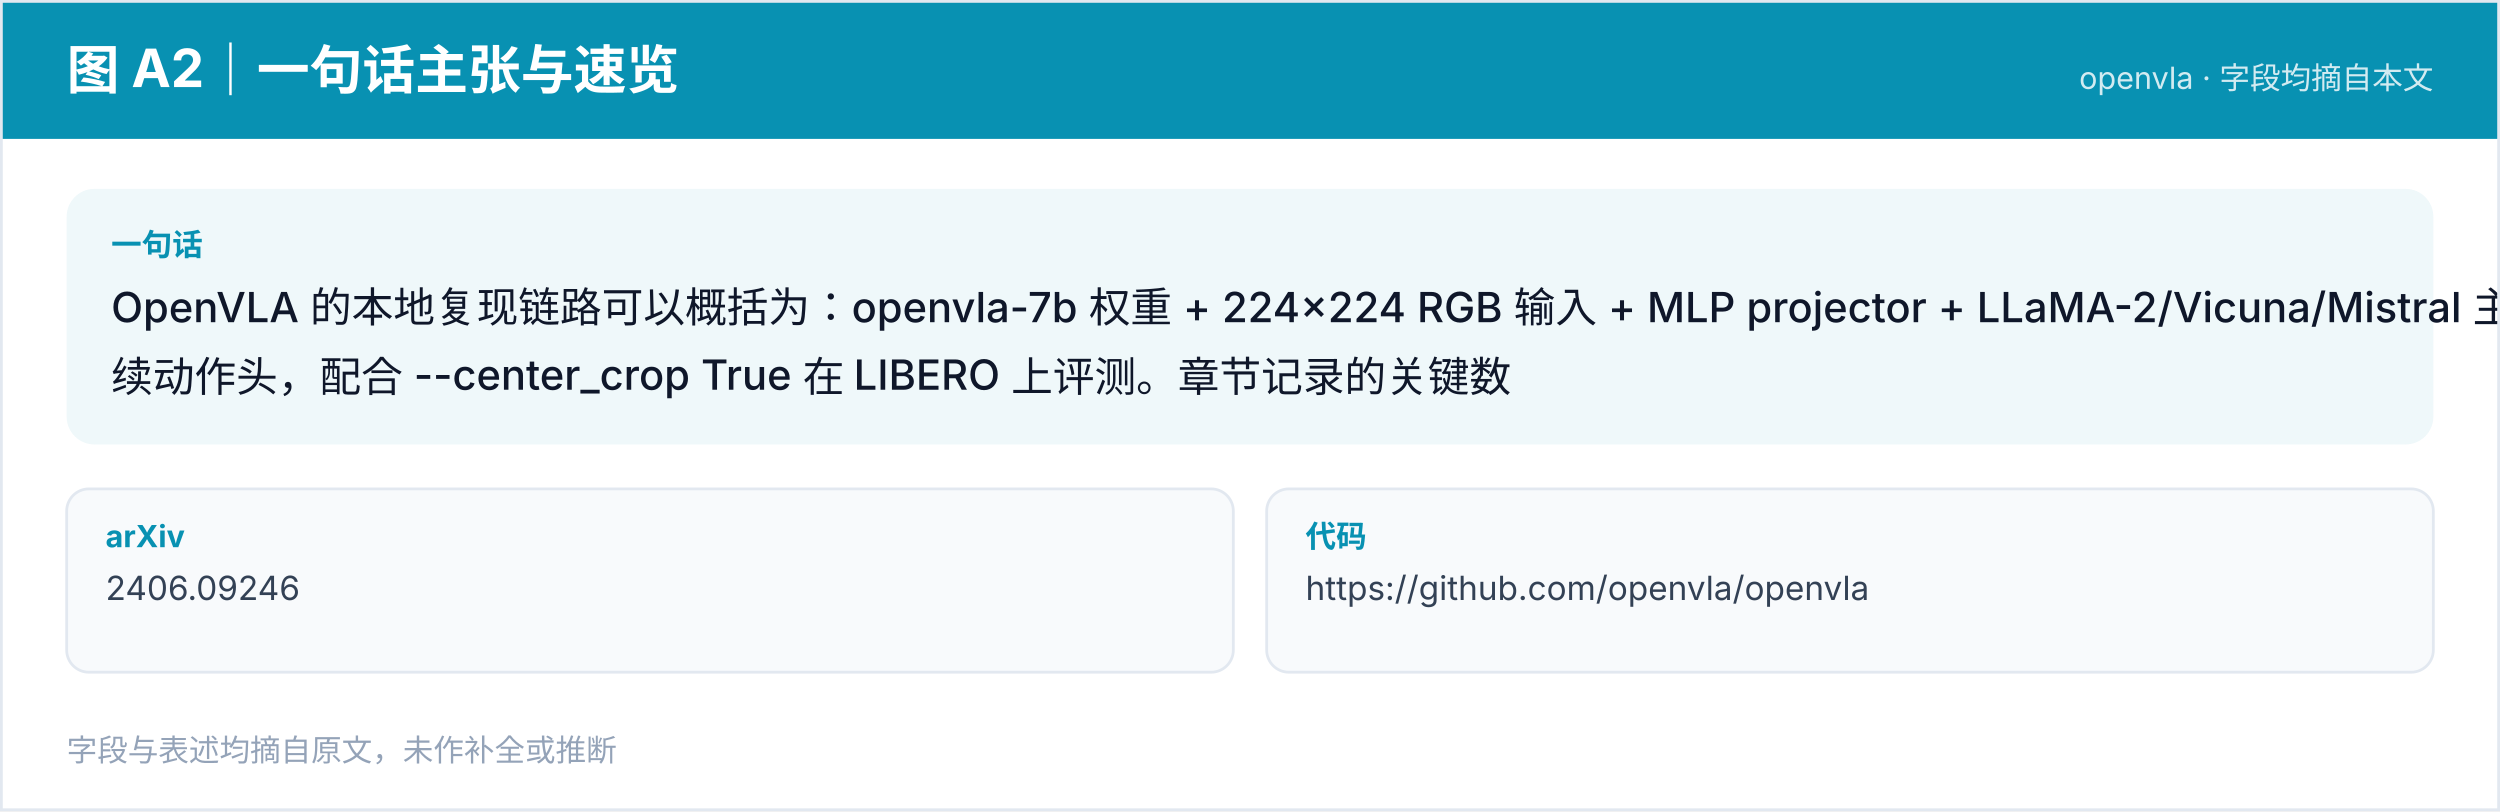
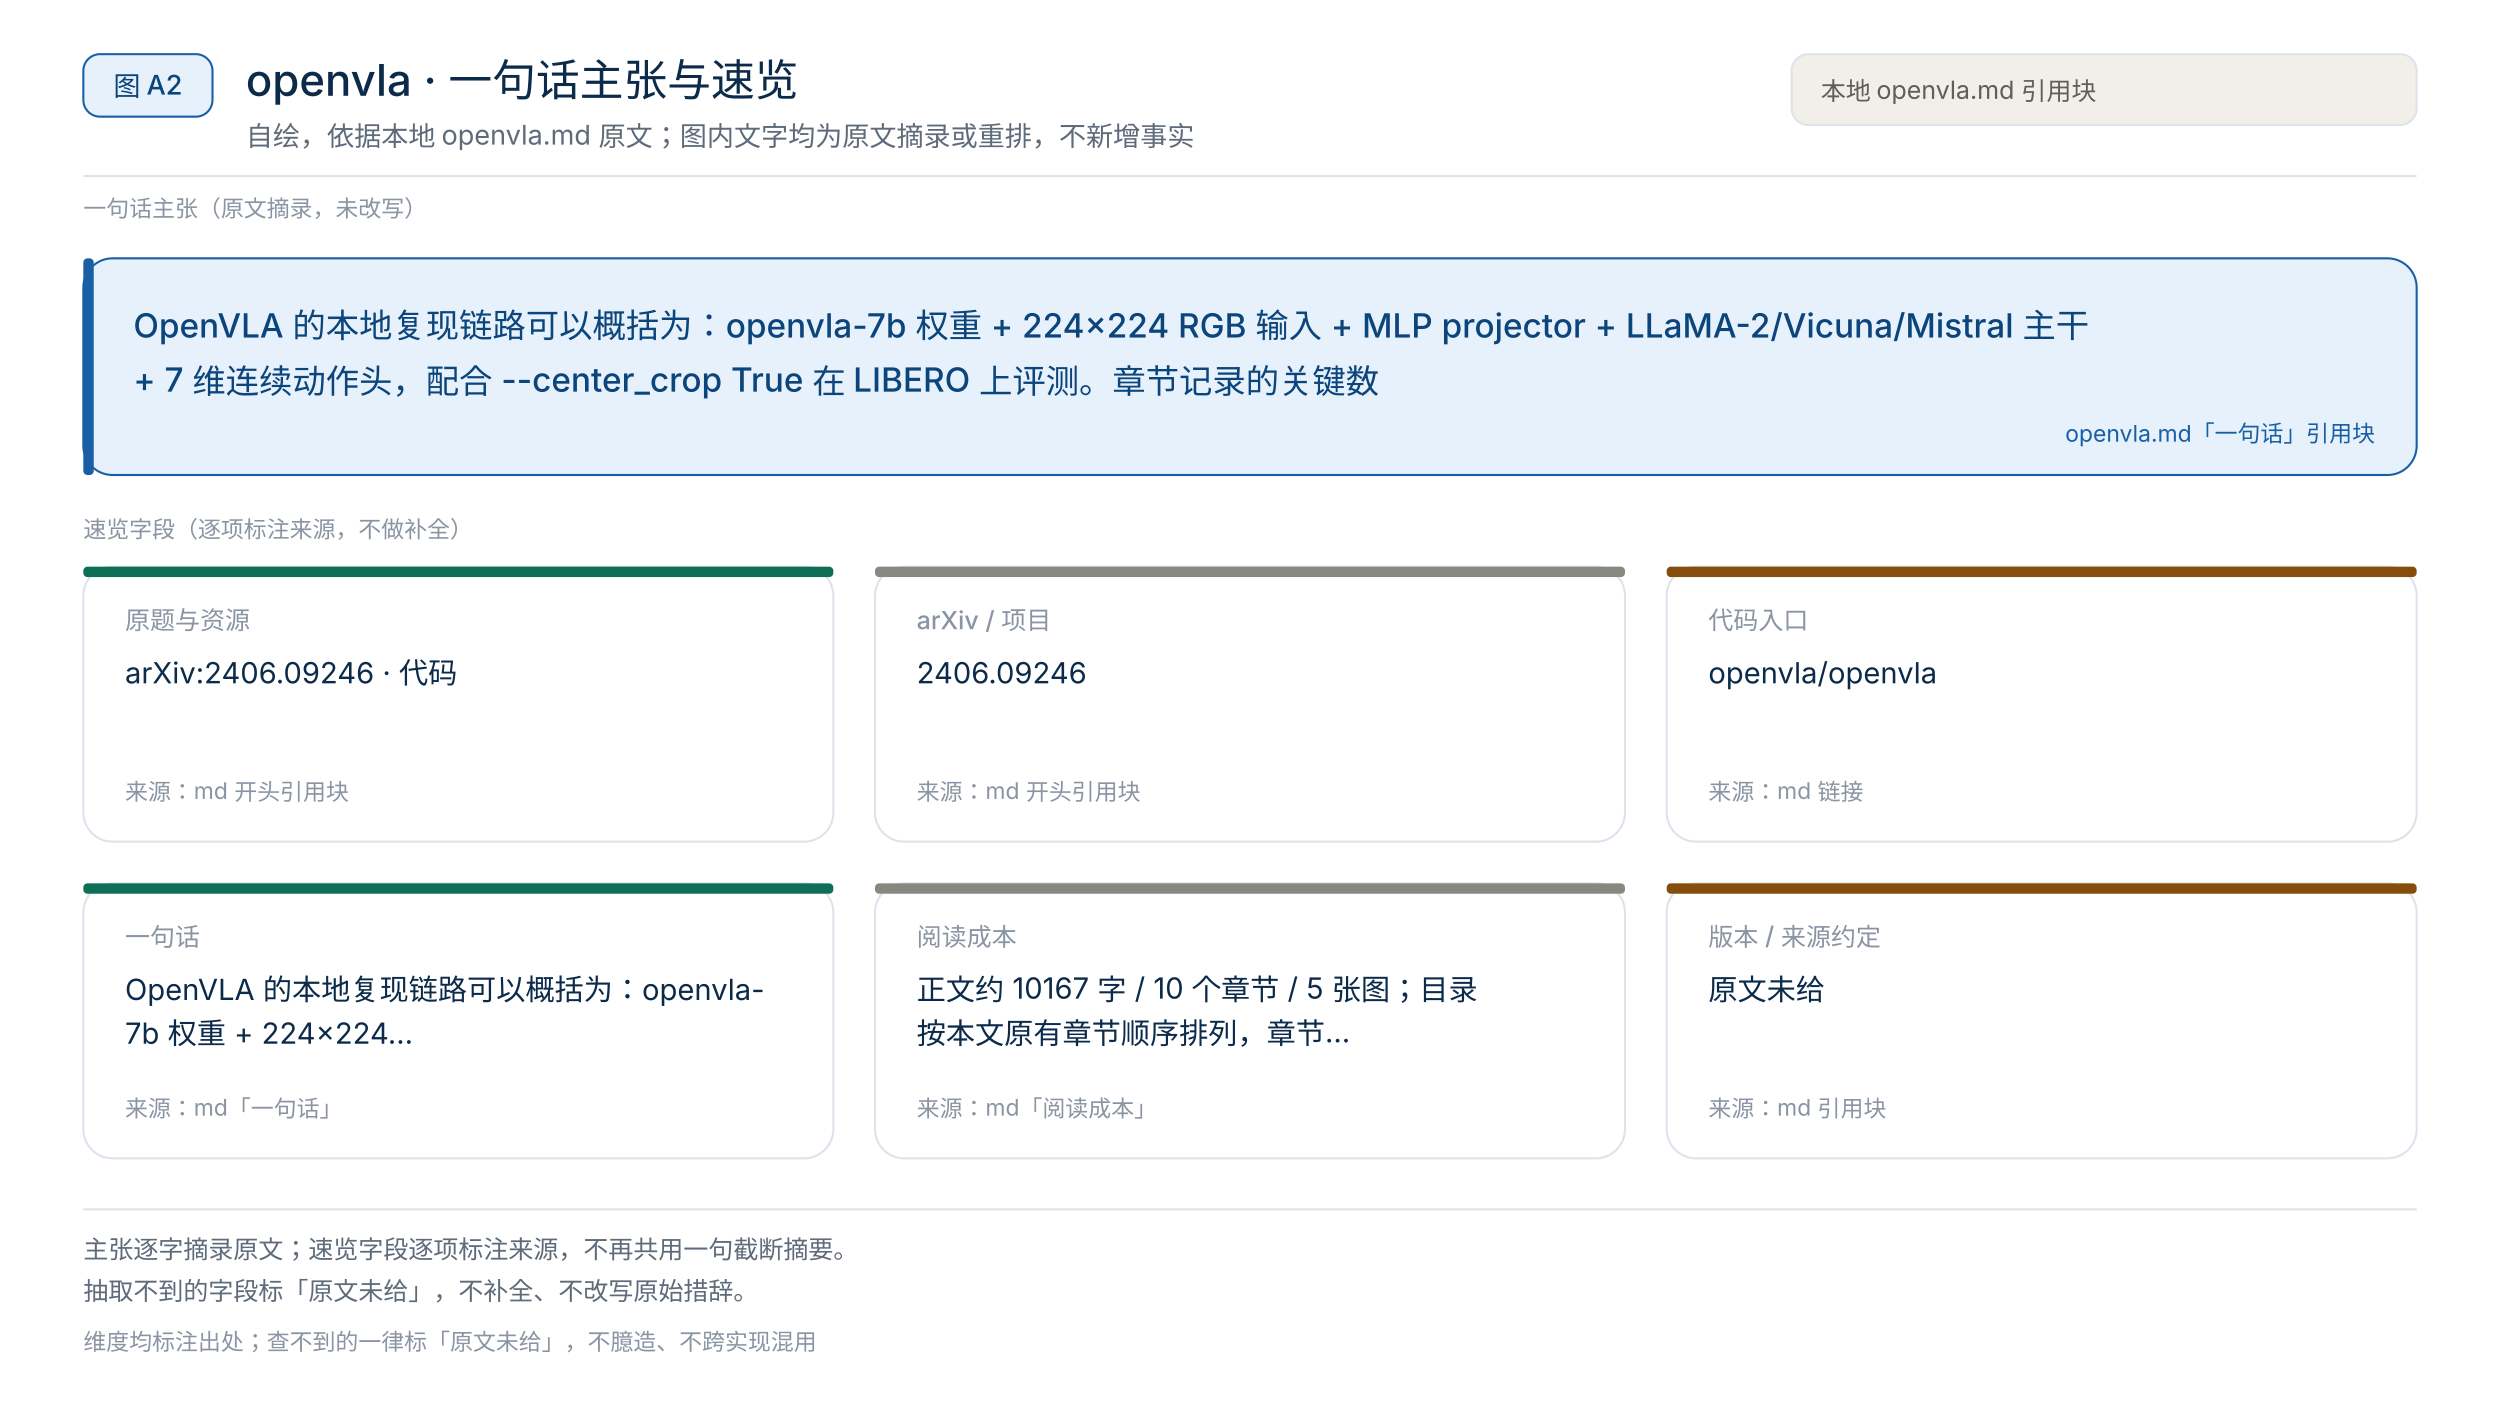
- <svg xmlns="http://www.w3.org/2000/svg" viewBox="0 0 900 292" width="900" height="292" font-family="PingFang SC, -apple-system, BlinkMacSystemFont, Microsoft YaHei, sans-serif">
-   <rect width="900" height="292" fill="#ffffff" />
-   <rect x="0" y="0" width="900" height="50" fill="#0891b2" />
-   <text x="24" y="32" font-size="19" fill="#ffffff" font-weight="700" text-anchor="start">图 A2｜一句话主张与速览</text>
-   <text x="876" y="32" font-size="11" fill="#ffffff" font-weight="400" text-anchor="end" opacity="0.82">openvla · 字段均摘自本文</text>
-   <rect x="24" y="68" width="852" height="92" rx="10" fill="#0891b2" opacity="0.07" />
-   <text x="40" y="92" font-size="11" fill="#0891b2" font-weight="700" text-anchor="start">一句话</text>
-   <text x="40" y="116" font-size="15" fill="#0f172a" font-weight="500" text-anchor="start">OpenVLA 的本地复现链路可以概括为：openvla-7b 权重 + 224×224 RGB 输入 + MLP projector + LLaMA-2/Vicuna/Mistral 主干 + 7 维连</text>
-   <text x="40" y="141" font-size="15" fill="#0f172a" font-weight="500" text-anchor="start">续动作头，配合 --center_crop True 在 LIBERO 上评测。章节记录的关键数</text>
-   <rect x="24" y="176" width="420" height="66" rx="8" fill="#f8fafc" stroke="#e2e8f0" />
-   <text x="38" y="197" font-size="11" fill="#0891b2" font-weight="700" text-anchor="start">arXiv</text>
-   <text x="38" y="216" font-size="12" fill="#334155" font-weight="400" text-anchor="start">2406.09246</text>
-   <rect x="456" y="176" width="420" height="66" rx="8" fill="#f8fafc" stroke="#e2e8f0" />
-   <text x="470" y="197" font-size="11" fill="#0891b2" font-weight="700" text-anchor="start">代码</text>
-   <text x="470" y="216" font-size="12" fill="#334155" font-weight="400" text-anchor="start">https://github.com/openvla/openvla</text>
-   <text x="24" y="274" font-size="11" fill="#94a3b8" font-weight="400" text-anchor="start">字段与表述均摘自原文，未作补全或推断</text>
-   <rect x="0.5" y="0.5" width="899" height="291" fill="none" stroke="#e2e8f0" />
+ <svg xmlns="http://www.w3.org/2000/svg" width="1200" height="678" viewBox="0 0 1200 678" role="img">
+   <defs>
+     <marker id="arrow" viewBox="0 0 10 10" refX="8" refY="5" markerWidth="6" markerHeight="6" orient="auto-start-reverse">
+       <path d="M2 1L8 5L2 9" fill="none" stroke="#185FA5" stroke-width="1.6" stroke-linecap="round" stroke-linejoin="round" />
+     </marker>
+   </defs>
+   <rect x="0" y="0" width="1200" height="678" rx="0" fill="#FFFFFF" stroke="#FFFFFF" stroke-width="1" />
+   <text x="118" y="46" font-family="-apple-system,BlinkMacSystemFont,'PingFang SC','Microsoft YaHei',sans-serif" font-size="21" font-weight="500" fill="#0C2B4A" text-anchor="start">openvla · 一句话主张与速览</text>
+   <text x="118" y="70" font-family="-apple-system,BlinkMacSystemFont,'PingFang SC','Microsoft YaHei',sans-serif" font-size="13" font-weight="400" fill="#5F6B7A" text-anchor="start">自绘，依据本地 openvla.md 原文；图内文字均为原文摘录或重排，不新增事实</text>
+   <rect x="40" y="84" width="1120" height="1" rx="0" fill="#DDE3EC" stroke="#DDE3EC" stroke-width="0" />
+   <rect x="860" y="26" width="300" height="34" rx="8" fill="#F1EFE8" stroke="#DDE3EC" stroke-width="1" />
+   <text x="874" y="48" font-family="-apple-system,BlinkMacSystemFont,'PingFang SC','Microsoft YaHei',sans-serif" font-size="12" font-weight="400" fill="#5F5E5A" text-anchor="start">本地 openvla.md 引用块</text>
+   <rect x="40" y="26" width="62" height="30" rx="8" fill="#E6F1FB" stroke="#185FA5" stroke-width="1" />
+   <text x="71" y="46" font-family="-apple-system,BlinkMacSystemFont,'PingFang SC','Microsoft YaHei',sans-serif" font-size="13" font-weight="500" fill="#0C447C" text-anchor="middle">图 A2</text>
+   <text x="40" y="104" font-family="-apple-system,BlinkMacSystemFont,'PingFang SC','Microsoft YaHei',sans-serif" font-size="11" font-weight="400" fill="#8A94A3" text-anchor="start">一句话主张（原文摘录，未改写）</text>
+   <rect x="40" y="124" width="1120" height="104" rx="14" fill="#E6F1FB" stroke="#185FA5" stroke-width="1" />
+   <rect x="40" y="124" width="5" height="104" rx="2" fill="#185FA5" stroke="#185FA5" stroke-width="0" />
+   <text x="64" y="162" font-family="-apple-system,BlinkMacSystemFont,'PingFang SC','Microsoft YaHei',sans-serif" font-size="16" font-weight="500" fill="#0C447C" text-anchor="start">OpenVLA 的本地复现链路可以概括为：openvla-7b 权重 + 224×224 RGB 输入 + MLP projector + LLaMA-2/Vicuna/Mistral 主干 </text>
+   <text x="64" y="188" font-family="-apple-system,BlinkMacSystemFont,'PingFang SC','Microsoft YaHei',sans-serif" font-size="16" font-weight="500" fill="#0C447C" text-anchor="start">+ 7 维连续动作头，配合 --center_crop True 在 LIBERO 上评测。章节记录的关键数</text>
+   <text x="1140" y="212" font-family="-apple-system,BlinkMacSystemFont,'PingFang SC','Microsoft YaHei',sans-serif" font-size="11" font-weight="400" fill="#185FA5" text-anchor="end">openvla.md「一句话」引用块</text>
+   <text x="40" y="258" font-family="-apple-system,BlinkMacSystemFont,'PingFang SC','Microsoft YaHei',sans-serif" font-size="11" font-weight="400" fill="#8A94A3" text-anchor="start">速览字段（逐项标注来源，不做补全）</text>
+   <rect x="40" y="272" width="360" height="132" rx="14" fill="#FFFFFF" stroke="#DDE3EC" stroke-width="1" />
+   <rect x="40" y="272" width="360" height="5" rx="2" fill="#0F6E56" stroke="#0F6E56" stroke-width="0" />
+   <text x="60" y="302" font-family="-apple-system,BlinkMacSystemFont,'PingFang SC','Microsoft YaHei',sans-serif" font-size="12" font-weight="500" fill="#8A94A3" text-anchor="start">原题与资源</text>
+   <text x="60" y="328" font-family="-apple-system,BlinkMacSystemFont,'PingFang SC','Microsoft YaHei',sans-serif" font-size="14" font-weight="400" fill="#0C2B4A" text-anchor="start">arXiv:2406.09246 · 代码</text>
+   <text x="60" y="384" font-family="-apple-system,BlinkMacSystemFont,'PingFang SC','Microsoft YaHei',sans-serif" font-size="11" font-weight="400" fill="#8A94A3" text-anchor="start">来源：md 开头引用块</text>
+   <rect x="420" y="272" width="360" height="132" rx="14" fill="#FFFFFF" stroke="#DDE3EC" stroke-width="1" />
+   <rect x="420" y="272" width="360" height="5" rx="2" fill="#888780" stroke="#888780" stroke-width="0" />
+   <text x="440" y="302" font-family="-apple-system,BlinkMacSystemFont,'PingFang SC','Microsoft YaHei',sans-serif" font-size="12" font-weight="500" fill="#8A94A3" text-anchor="start">arXiv / 项目</text>
+   <text x="440" y="328" font-family="-apple-system,BlinkMacSystemFont,'PingFang SC','Microsoft YaHei',sans-serif" font-size="14" font-weight="400" fill="#0C2B4A" text-anchor="start">2406.09246</text>
+   <text x="440" y="384" font-family="-apple-system,BlinkMacSystemFont,'PingFang SC','Microsoft YaHei',sans-serif" font-size="11" font-weight="400" fill="#8A94A3" text-anchor="start">来源：md 开头引用块</text>
+   <rect x="800" y="272" width="360" height="132" rx="14" fill="#FFFFFF" stroke="#DDE3EC" stroke-width="1" />
+   <rect x="800" y="272" width="360" height="5" rx="2" fill="#854F0B" stroke="#854F0B" stroke-width="0" />
+   <text x="820" y="302" font-family="-apple-system,BlinkMacSystemFont,'PingFang SC','Microsoft YaHei',sans-serif" font-size="12" font-weight="500" fill="#8A94A3" text-anchor="start">代码入口</text>
+   <text x="820" y="328" font-family="-apple-system,BlinkMacSystemFont,'PingFang SC','Microsoft YaHei',sans-serif" font-size="14" font-weight="400" fill="#0C2B4A" text-anchor="start">openvla/openvla</text>
+   <text x="820" y="384" font-family="-apple-system,BlinkMacSystemFont,'PingFang SC','Microsoft YaHei',sans-serif" font-size="11" font-weight="400" fill="#8A94A3" text-anchor="start">来源：md 链接</text>
+   <rect x="40" y="424" width="360" height="132" rx="14" fill="#FFFFFF" stroke="#DDE3EC" stroke-width="1" />
+   <rect x="40" y="424" width="360" height="5" rx="2" fill="#0F6E56" stroke="#0F6E56" stroke-width="0" />
+   <text x="60" y="454" font-family="-apple-system,BlinkMacSystemFont,'PingFang SC','Microsoft YaHei',sans-serif" font-size="12" font-weight="500" fill="#8A94A3" text-anchor="start">一句话</text>
+   <text x="60" y="480" font-family="-apple-system,BlinkMacSystemFont,'PingFang SC','Microsoft YaHei',sans-serif" font-size="14" font-weight="400" fill="#0C2B4A" text-anchor="start">OpenVLA 的本地复现链路可以概括为：openvla-</text>
+   <text x="60" y="501" font-family="-apple-system,BlinkMacSystemFont,'PingFang SC','Microsoft YaHei',sans-serif" font-size="14" font-weight="400" fill="#0C2B4A" text-anchor="start">7b 权重 + 224×224…</text>
+   <text x="60" y="536" font-family="-apple-system,BlinkMacSystemFont,'PingFang SC','Microsoft YaHei',sans-serif" font-size="11" font-weight="400" fill="#8A94A3" text-anchor="start">来源：md「一句话」</text>
+   <rect x="420" y="424" width="360" height="132" rx="14" fill="#FFFFFF" stroke="#DDE3EC" stroke-width="1" />
+   <rect x="420" y="424" width="360" height="5" rx="2" fill="#888780" stroke="#888780" stroke-width="0" />
+   <text x="440" y="454" font-family="-apple-system,BlinkMacSystemFont,'PingFang SC','Microsoft YaHei',sans-serif" font-size="12" font-weight="500" fill="#8A94A3" text-anchor="start">阅读成本</text>
+   <text x="440" y="480" font-family="-apple-system,BlinkMacSystemFont,'PingFang SC','Microsoft YaHei',sans-serif" font-size="14" font-weight="400" fill="#0C2B4A" text-anchor="start">正文约 10167 字 / 10 个章节 / 5 张图；目录</text>
+   <text x="440" y="501" font-family="-apple-system,BlinkMacSystemFont,'PingFang SC','Microsoft YaHei',sans-serif" font-size="14" font-weight="400" fill="#0C2B4A" text-anchor="start">按本文原有章节顺序排列，章节…</text>
+   <text x="440" y="536" font-family="-apple-system,BlinkMacSystemFont,'PingFang SC','Microsoft YaHei',sans-serif" font-size="11" font-weight="400" fill="#8A94A3" text-anchor="start">来源：md「阅读成本」</text>
+   <rect x="800" y="424" width="360" height="132" rx="14" fill="#FFFFFF" stroke="#DDE3EC" stroke-width="1" />
+   <rect x="800" y="424" width="360" height="5" rx="2" fill="#854F0B" stroke="#854F0B" stroke-width="0" />
+   <text x="820" y="454" font-family="-apple-system,BlinkMacSystemFont,'PingFang SC','Microsoft YaHei',sans-serif" font-size="12" font-weight="500" fill="#8A94A3" text-anchor="start">版本 / 来源约定</text>
+   <text x="820" y="480" font-family="-apple-system,BlinkMacSystemFont,'PingFang SC','Microsoft YaHei',sans-serif" font-size="14" font-weight="400" fill="#0C2B4A" text-anchor="start">原文未给</text>
+   <text x="820" y="536" font-family="-apple-system,BlinkMacSystemFont,'PingFang SC','Microsoft YaHei',sans-serif" font-size="11" font-weight="400" fill="#8A94A3" text-anchor="start">来源：md 引用块</text>
+   <rect x="40" y="580" width="1120" height="1" rx="0" fill="#DDE3EC" stroke="#DDE3EC" stroke-width="0" />
+   <text x="40" y="604" font-family="-apple-system,BlinkMacSystemFont,'PingFang SC','Microsoft YaHei',sans-serif" font-size="12" font-weight="400" fill="#5F6B7A" text-anchor="start">主张逐字摘录原文；速览字段逐项标注来源，不再共用一句截断摘要。</text>
+   <text x="40" y="624" font-family="-apple-system,BlinkMacSystemFont,'PingFang SC','Microsoft YaHei',sans-serif" font-size="12" font-weight="400" fill="#5F6B7A" text-anchor="start">抽取不到的字段标「原文未给」，不补全、不改写原始措辞。</text>
+   <text x="40" y="648" font-family="-apple-system,BlinkMacSystemFont,'PingFang SC','Microsoft YaHei',sans-serif" font-size="11" font-weight="400" fill="#8A94A3" text-anchor="start">维度均标注出处；查不到的一律标「原文未给」，不臆造、不跨实现混用</text>
</svg>
